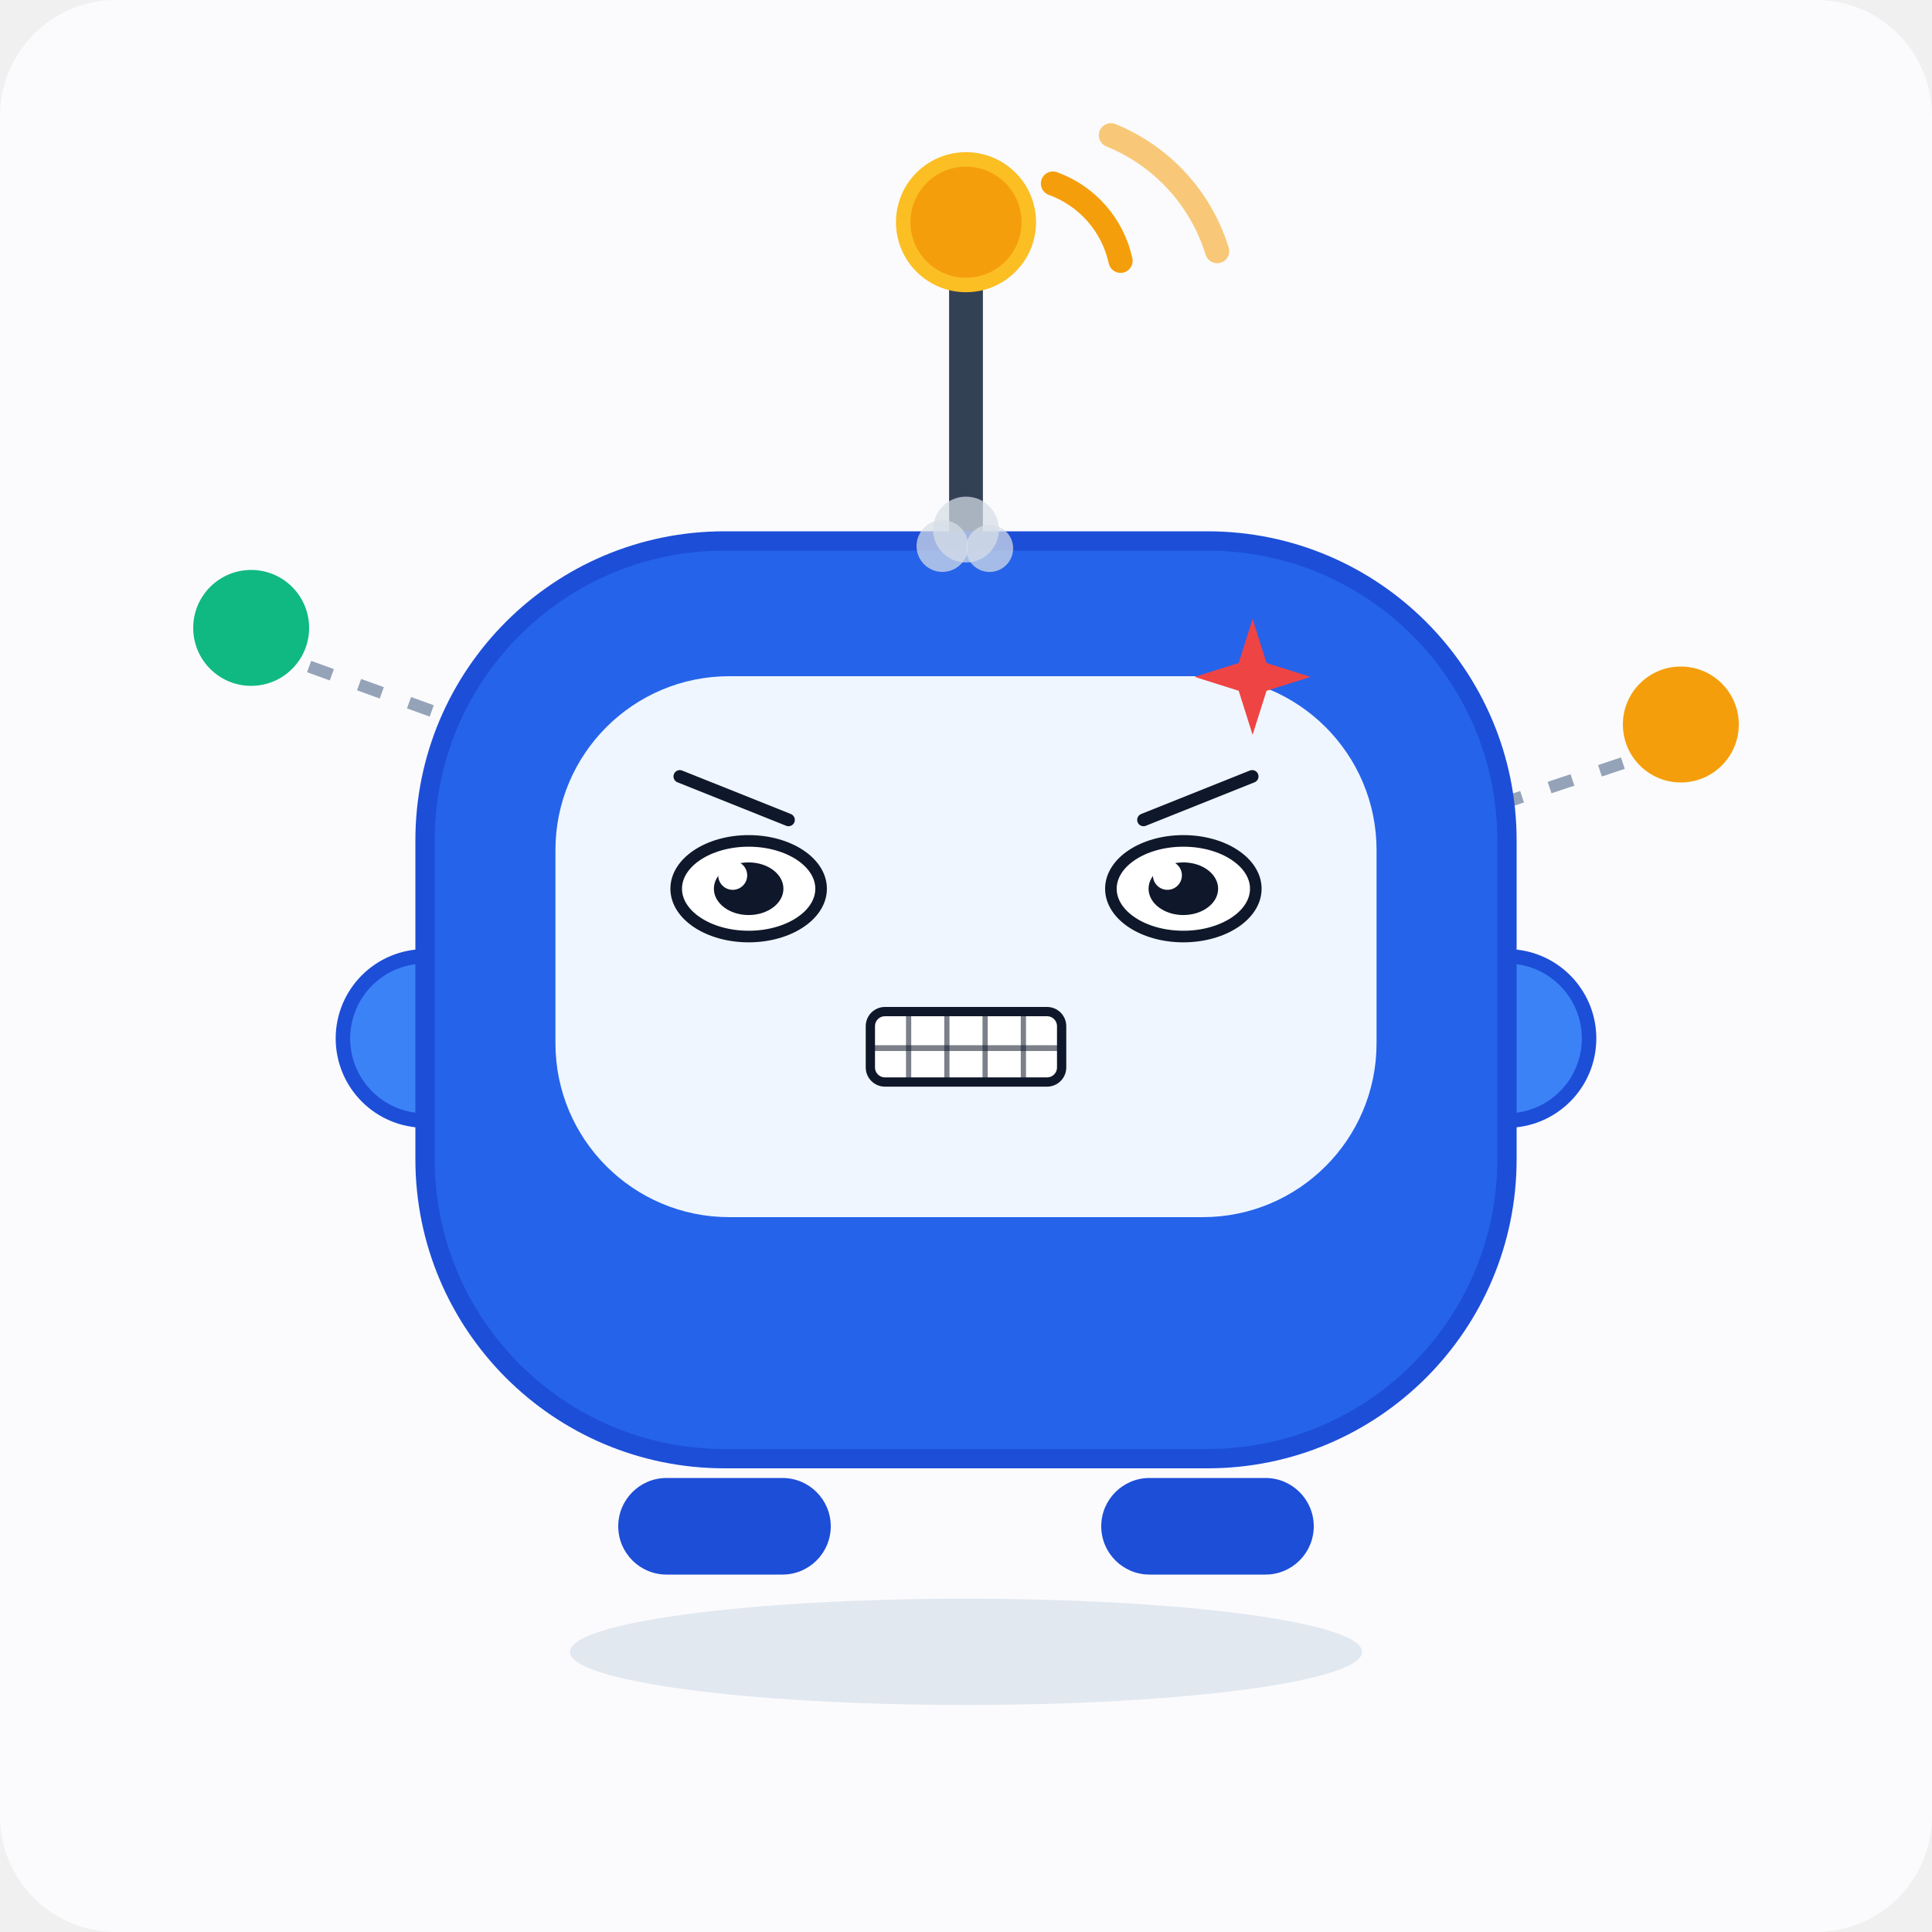
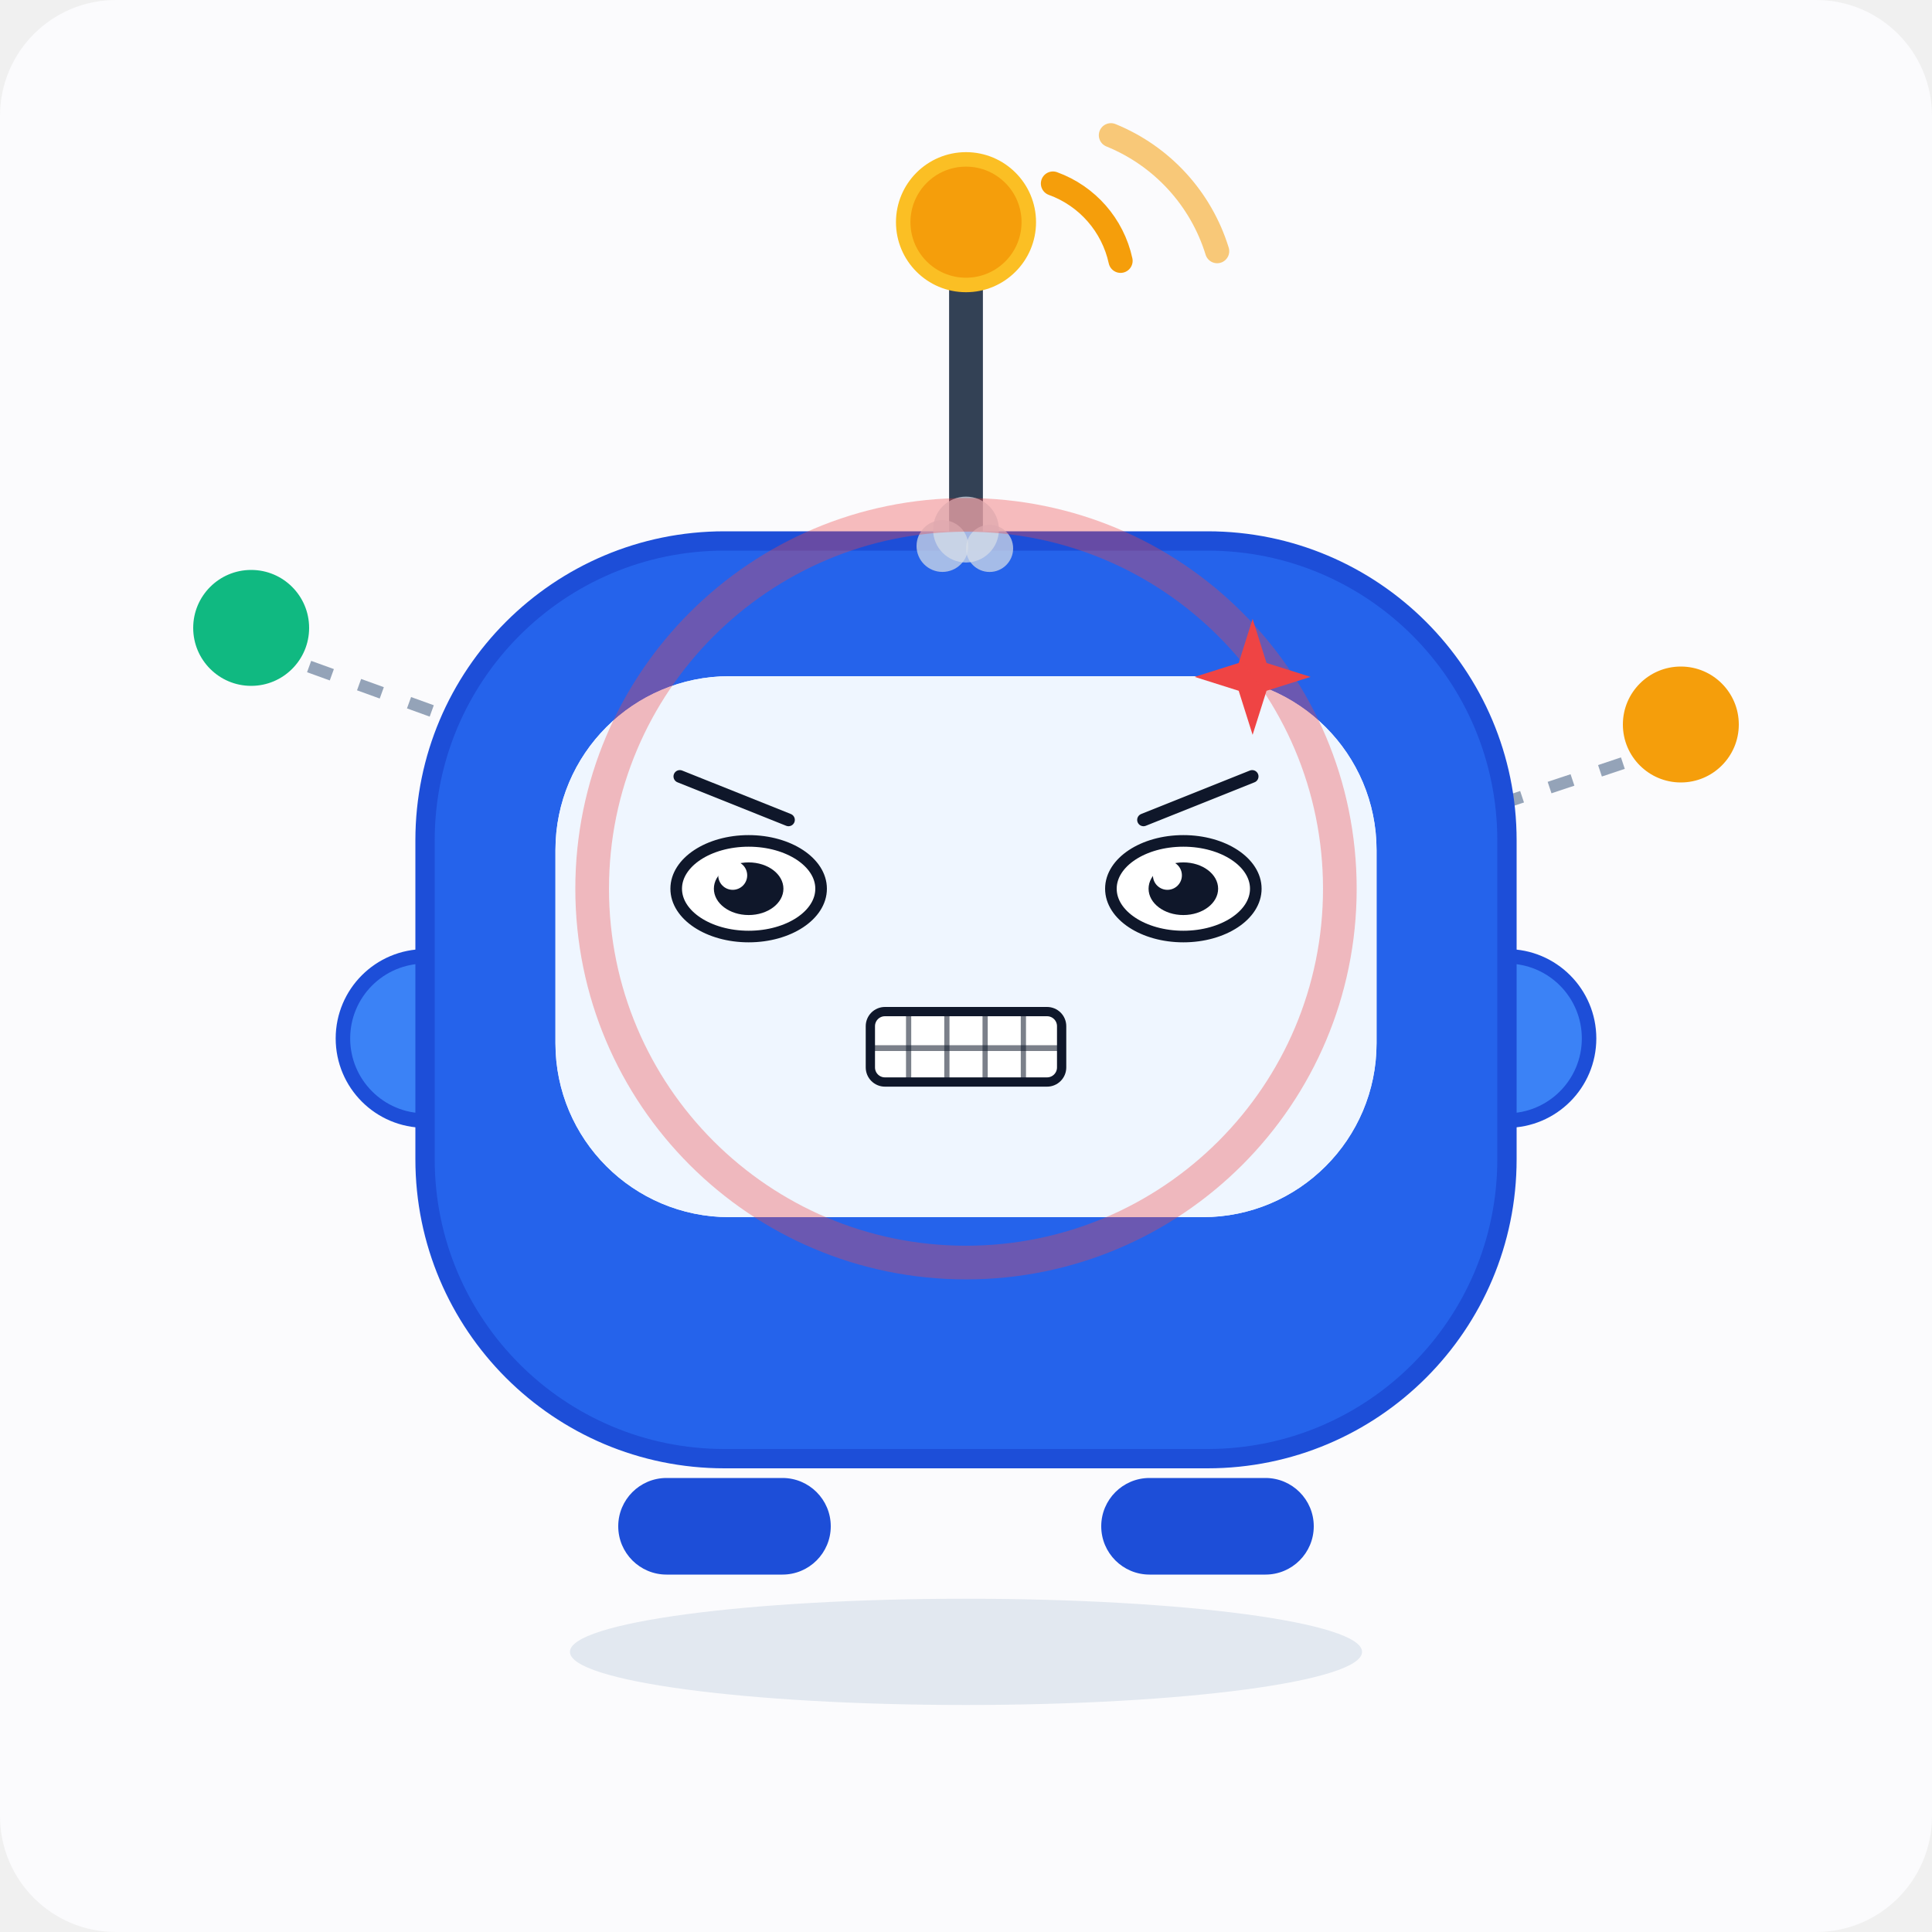
<svg xmlns="http://www.w3.org/2000/svg" viewBox="0 0 400 400" width="400" height="400" role="img" aria-label="IoT Bot · 愤怒 Angry">
  <style>
.ex-motion { animation: ex-shake 0.24s ease-in-out infinite; transform-box: fill-box; transform-origin: 50% 50%; }
.ex-anim-tear { animation: ex-tear 1.8s ease-in infinite; transform-box: fill-box; transform-origin: center; }
.ex-anim-sweat { animation: ex-tear 1.5s ease-in infinite; transform-box: fill-box; transform-origin: center; }
.ex-anim-heart { animation: ex-heart 2.2s ease-out infinite; transform-box: fill-box; transform-origin: center; }
.ex-anim-spark { animation: ex-spark 1.9s ease-in-out infinite; transform-box: fill-box; transform-origin: center; }
.ex-anim-rain { animation: ex-rain 1.4s linear infinite; transform-box: fill-box; transform-origin: center; }
.ex-anim-confetti { animation: ex-confetti 2.4s linear infinite; transform-box: fill-box; transform-origin: center; }
.ex-anim-pulse { animation: ex-pulse 1.6s ease-in-out infinite; transform-box: fill-box; transform-origin: center; }
.ex-anim-knock { animation: ex-knock 0.55s ease-in-out infinite; transform-box: fill-box; transform-origin: center; }
.ex-anim-knockline { animation: ex-knockline 0.55s ease-out infinite; transform-box: fill-box; transform-origin: center; }
.ex-anim-palm { animation: ex-palm 0.9s ease-in-out infinite; transform-box: fill-box; transform-origin: center; }
.ex-anim-steam { animation: ex-steam 1.8s ease-out infinite; transform-box: fill-box; transform-origin: center; }
.ex-anim-shock { animation: ex-shock 0.5s ease-in-out infinite; transform-box: fill-box; transform-origin: center; }
.ex-anim-please { animation: ex-please 1.4s ease-in-out infinite; transform-box: fill-box; transform-origin: center; }
.ex-anim-drift { animation: ex-drift 4.5s ease-in-out infinite; transform-box: fill-box; transform-origin: center; }
@keyframes ex-shake { 0%,100% { transform: translateX(0); } 20% { transform: translateX(-8.16px); } 40% { transform: translateX(8.16px); } 60% { transform: translateX(-5.28px); } 80% { transform: translateX(3.36px); } }
@keyframes ex-tear { 0% { transform: translateY(0); opacity: 0; } 18% { opacity: 1; } 100% { transform: translateY(16.5px); opacity: 0; } }
@keyframes ex-heart { 0% { transform: translateY(0) scale(.65); opacity: 0; } 20% { opacity: 1; } 100% { transform: translateY(-27px) scale(1.15); opacity: 0; } }
@keyframes ex-spark { 0%,100% { transform: scale(.6) rotate(0deg); opacity: .3; } 50% { transform: scale(1.15) rotate(25deg); opacity: 1; } }
@keyframes ex-rain { 0% { transform: translateY(0); opacity: 0; } 20% { opacity: 1; } 100% { transform: translateY(18px); opacity: 0; } }
@keyframes ex-confetti { 0% { transform: translateY(-5.25px) rotate(0deg); opacity: 1; } 100% { transform: translateY(24px) rotate(200deg); opacity: 0; } }
@keyframes ex-pulse { 0%,100% { transform: scale(1); opacity: .35; } 50% { transform: scale(1.18); opacity: .7; } }
@keyframes ex-knock { 0%,100% { transform: translateX(6.75px); } 35% { transform: translateX(0); } }
@keyframes ex-knockline { 0%,100% { transform: scaleX(.6); opacity: .35; } 35% { transform: scaleX(1); opacity: 1; } }
@keyframes ex-palm { 0%,100% { transform: translateY(0) rotate(0deg); } 50% { transform: translateY(-1.8px) rotate(-4deg); } }
@keyframes ex-steam { 0% { transform: translateY(0); opacity: .7; } 100% { transform: translateY(-13.5px); opacity: 0; } }
@keyframes ex-shock { 0%,100% { transform: scaleX(.7); opacity: .4; } 50% { transform: scaleX(1.25); opacity: 1; } }
@keyframes ex-please { 0%,100% { transform: translateY(0); } 50% { transform: translateY(-2.7px); } }
@keyframes ex-drift { 0%,100% { transform: translateY(0); } 50% { transform: translateY(-3px); } }
@media (prefers-reduced-motion: reduce) {
  .ex-motion, [class*="ex-anim-"] { animation: none !important; }
}
</style>
  <g class="ex-motion ex-angry">
    <g class="ex-base">
      <rect width="400" height="400" fill="#fbfbfd" rx="24" />
      <circle cx="52" cy="130" r="14" fill="#10b981" stroke="#fbfbfd" stroke-width="4" />
      <circle cx="348" cy="150" r="14" fill="#f59e0b" stroke="#fbfbfd" stroke-width="4" />
      <line x1="64" y1="138" x2="180" y2="180" stroke="#94a3b8" stroke-width="2.5" stroke-dasharray="5 6" />
      <line x1="336" y1="158" x2="222" y2="196" stroke="#94a3b8" stroke-width="2.5" stroke-dasharray="5 6" />
      <line x1="200" y1="112" x2="200" y2="58" stroke="#334155" stroke-width="7" stroke-linecap="round" />
      <circle cx="200" cy="46" r="13" fill="#f59e0b" stroke="#fbbf24" stroke-width="3" />
      <path d="M 218 38 A 22 22 0 0 1 232 54" fill="none" stroke="#f59e0b" stroke-width="5" stroke-linecap="round" />
      <path d="M 230 28 A 38 38 0 0 1 252 52" fill="none" stroke="#f59e0b" stroke-width="5" stroke-linecap="round" opacity="0.55" />
      <circle cx="88" cy="215" r="17" fill="#3b82f6" stroke="#1d4ed8" stroke-width="3" />
      <circle cx="312" cy="215" r="17" fill="#3b82f6" stroke="#1d4ed8" stroke-width="3" />
      <rect x="88" y="112" width="224" height="190" rx="62" fill="#2563eb" stroke="#1d4ed8" stroke-width="4" />
      <rect x="115" y="140" width="170" height="112" rx="36" fill="#eff6ff" />
+       <circle cx="155" cy="184" r="15" fill="#0f172a" />
+       <circle cx="245" cy="184" r="15" fill="#0f172a" />
+       <circle cx="160" cy="178" r="5" fill="#ffffff" />
+       <circle cx="250" cy="178" r="5" fill="#ffffff" />
+       <path d="M 172 206 Q 200 234 228 206" fill="none" stroke="#0f172a" stroke-width="6" stroke-linecap="round" />
+       <circle cx="200" cy="230" r="4" fill="#10b981" />
+       <circle cx="188" cy="230" r="4" fill="#f59e0b" />
+       <circle cx="212" cy="230" r="4" fill="#f59e0b" />
      <rect x="128" y="306" width="44" height="20" rx="10" fill="#1d4ed8" />
      <rect x="228" y="306" width="44" height="20" rx="10" fill="#1d4ed8" />
      <ellipse cx="200" cy="342" rx="82" ry="11" fill="#e2e8f0" />
    </g>
    <g class="ex-face">
+       <rect x="115" y="140" width="170" height="112" rx="36" fill="#EFF6FF" />
      <path d="M 140.75,160.75 L 163.25,169.75" stroke="#0F172A" stroke-width="2.62" stroke-linecap="round" />
      <path d="M 259.25,160.75 L 236.75,169.75" stroke="#0F172A" stroke-width="2.62" stroke-linecap="round" />
      <ellipse cx="155" cy="184" rx="15" ry="9.9" fill="#FFFFFF" stroke="#0F172A" stroke-width="2.4" />
      <ellipse cx="155" cy="184" rx="7.2" ry="5.45" fill="#0F172A" />
      <circle cx="151.7" cy="181.23" r="3" fill="#FFFFFF" />
      <ellipse cx="245" cy="184" rx="15" ry="9.9" fill="#FFFFFF" stroke="#0F172A" stroke-width="2.4" />
      <ellipse cx="245" cy="184" rx="7.2" ry="5.45" fill="#0F172A" />
      <circle cx="241.7" cy="181.23" r="3" fill="#FFFFFF" />
      <rect x="180.2" y="209.44" width="39.6" height="14.58" rx="3.02" fill="#FFFFFF" stroke="#0F172A" stroke-width="1.92" />
      <path d="M 188.12,209.44 L 188.12,224.02" stroke="#0F172A" stroke-width="1.08" opacity=".55" />
      <path d="M 196.04,209.44 L 196.04,224.02" stroke="#0F172A" stroke-width="1.08" opacity=".55" />
      <path d="M 203.96,209.44 L 203.96,224.02" stroke="#0F172A" stroke-width="1.08" opacity=".55" />
      <path d="M 211.88,209.44 L 211.88,224.02" stroke="#0F172A" stroke-width="1.08" opacity=".55" />
      <path d="M 180.2,217 L 219.8,217" stroke="#0F172A" stroke-width="1.2" opacity=".55" />
      <g class="ex-anim-pulse">
        <path d="M 259.34,128.14 L 262.22,137.26 L 271.34,140.14 L 262.22,143.02 L 259.34,152.14 L 256.46,143.02 L 247.34,140.14 L 256.46,137.26 Z" fill="#EF4444" />
      </g>
      <g transform="translate(195.12 113.05)">
        <circle class="ex-anim-steam" style="animation-delay:0.0s" r="5.36" fill="#D7DEE8" opacity=".72" />
      </g>
      <g transform="translate(200 109.64)">
        <circle class="ex-anim-steam" style="animation-delay:0.28s" r="6.82" fill="#D7DEE8" opacity=".72" />
      </g>
      <g transform="translate(204.88 113.54)">
        <circle class="ex-anim-steam" style="animation-delay:0.56s" r="4.88" fill="#D7DEE8" opacity=".72" />
      </g>
+       <circle class="ex-anim-pulse" cx="200" cy="184" r="77.4" fill="none" stroke="#EF4444" stroke-width="6.97" opacity=".35" />
    </g>
  </g>
</svg>
